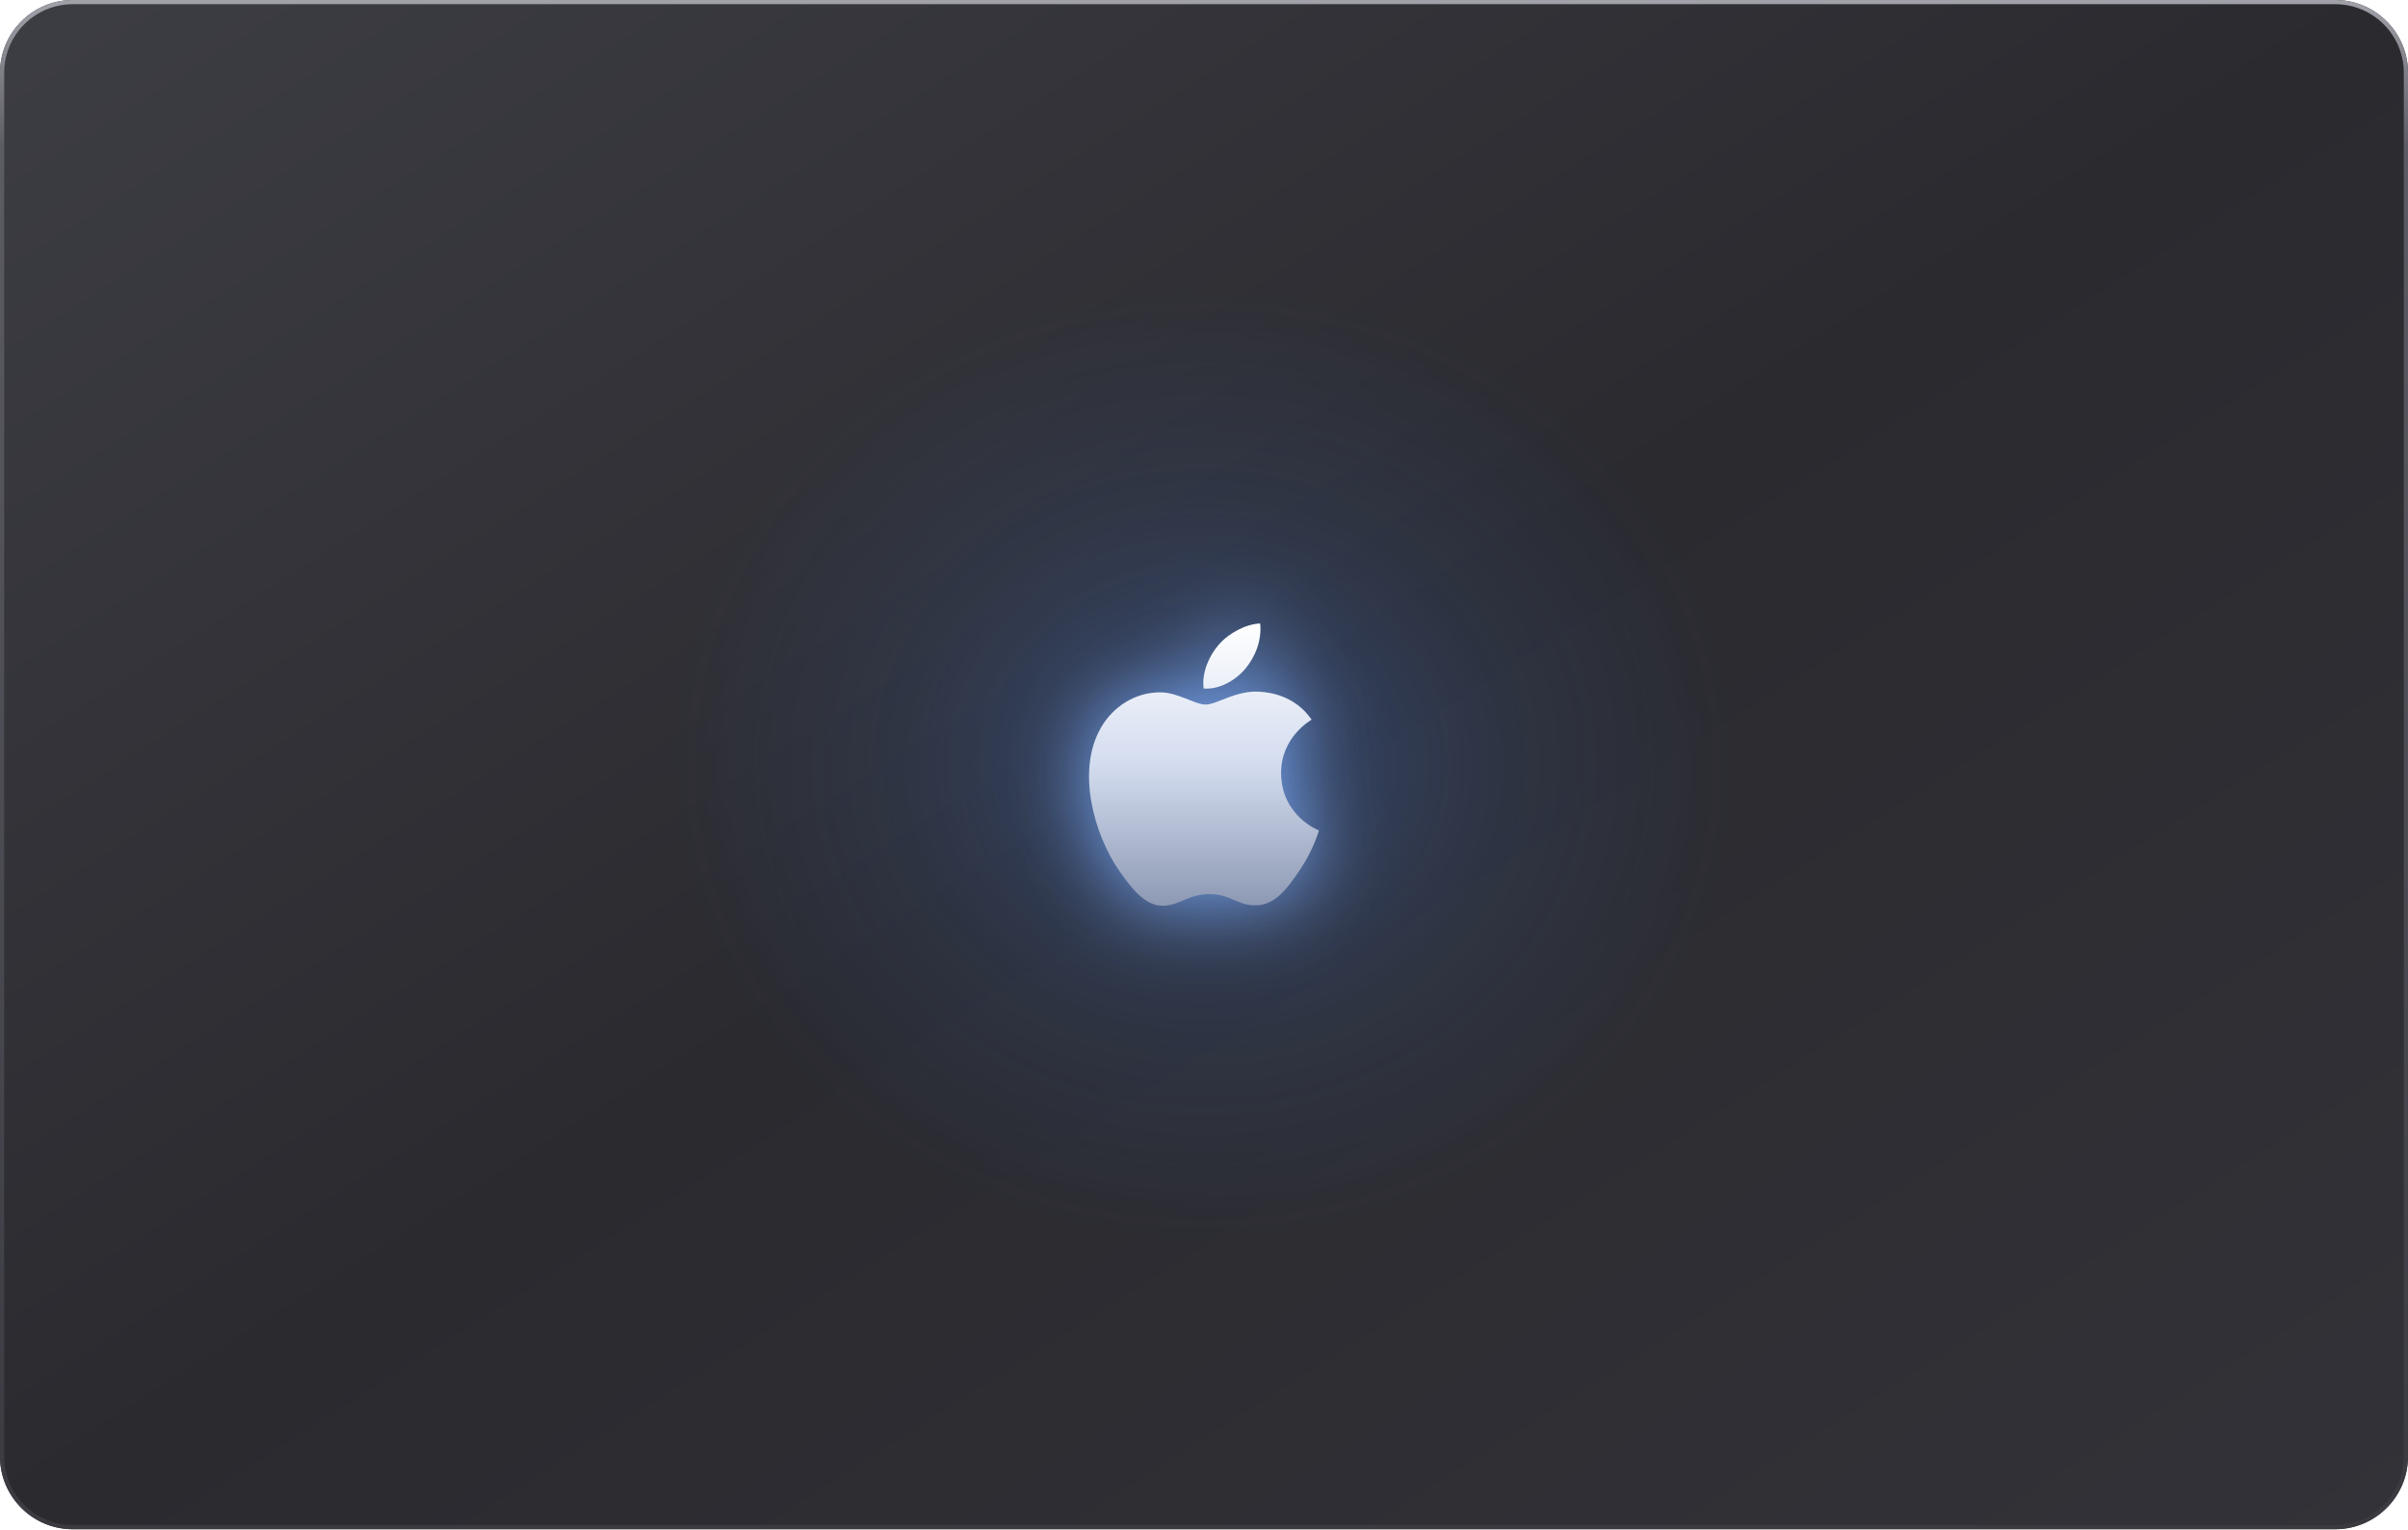
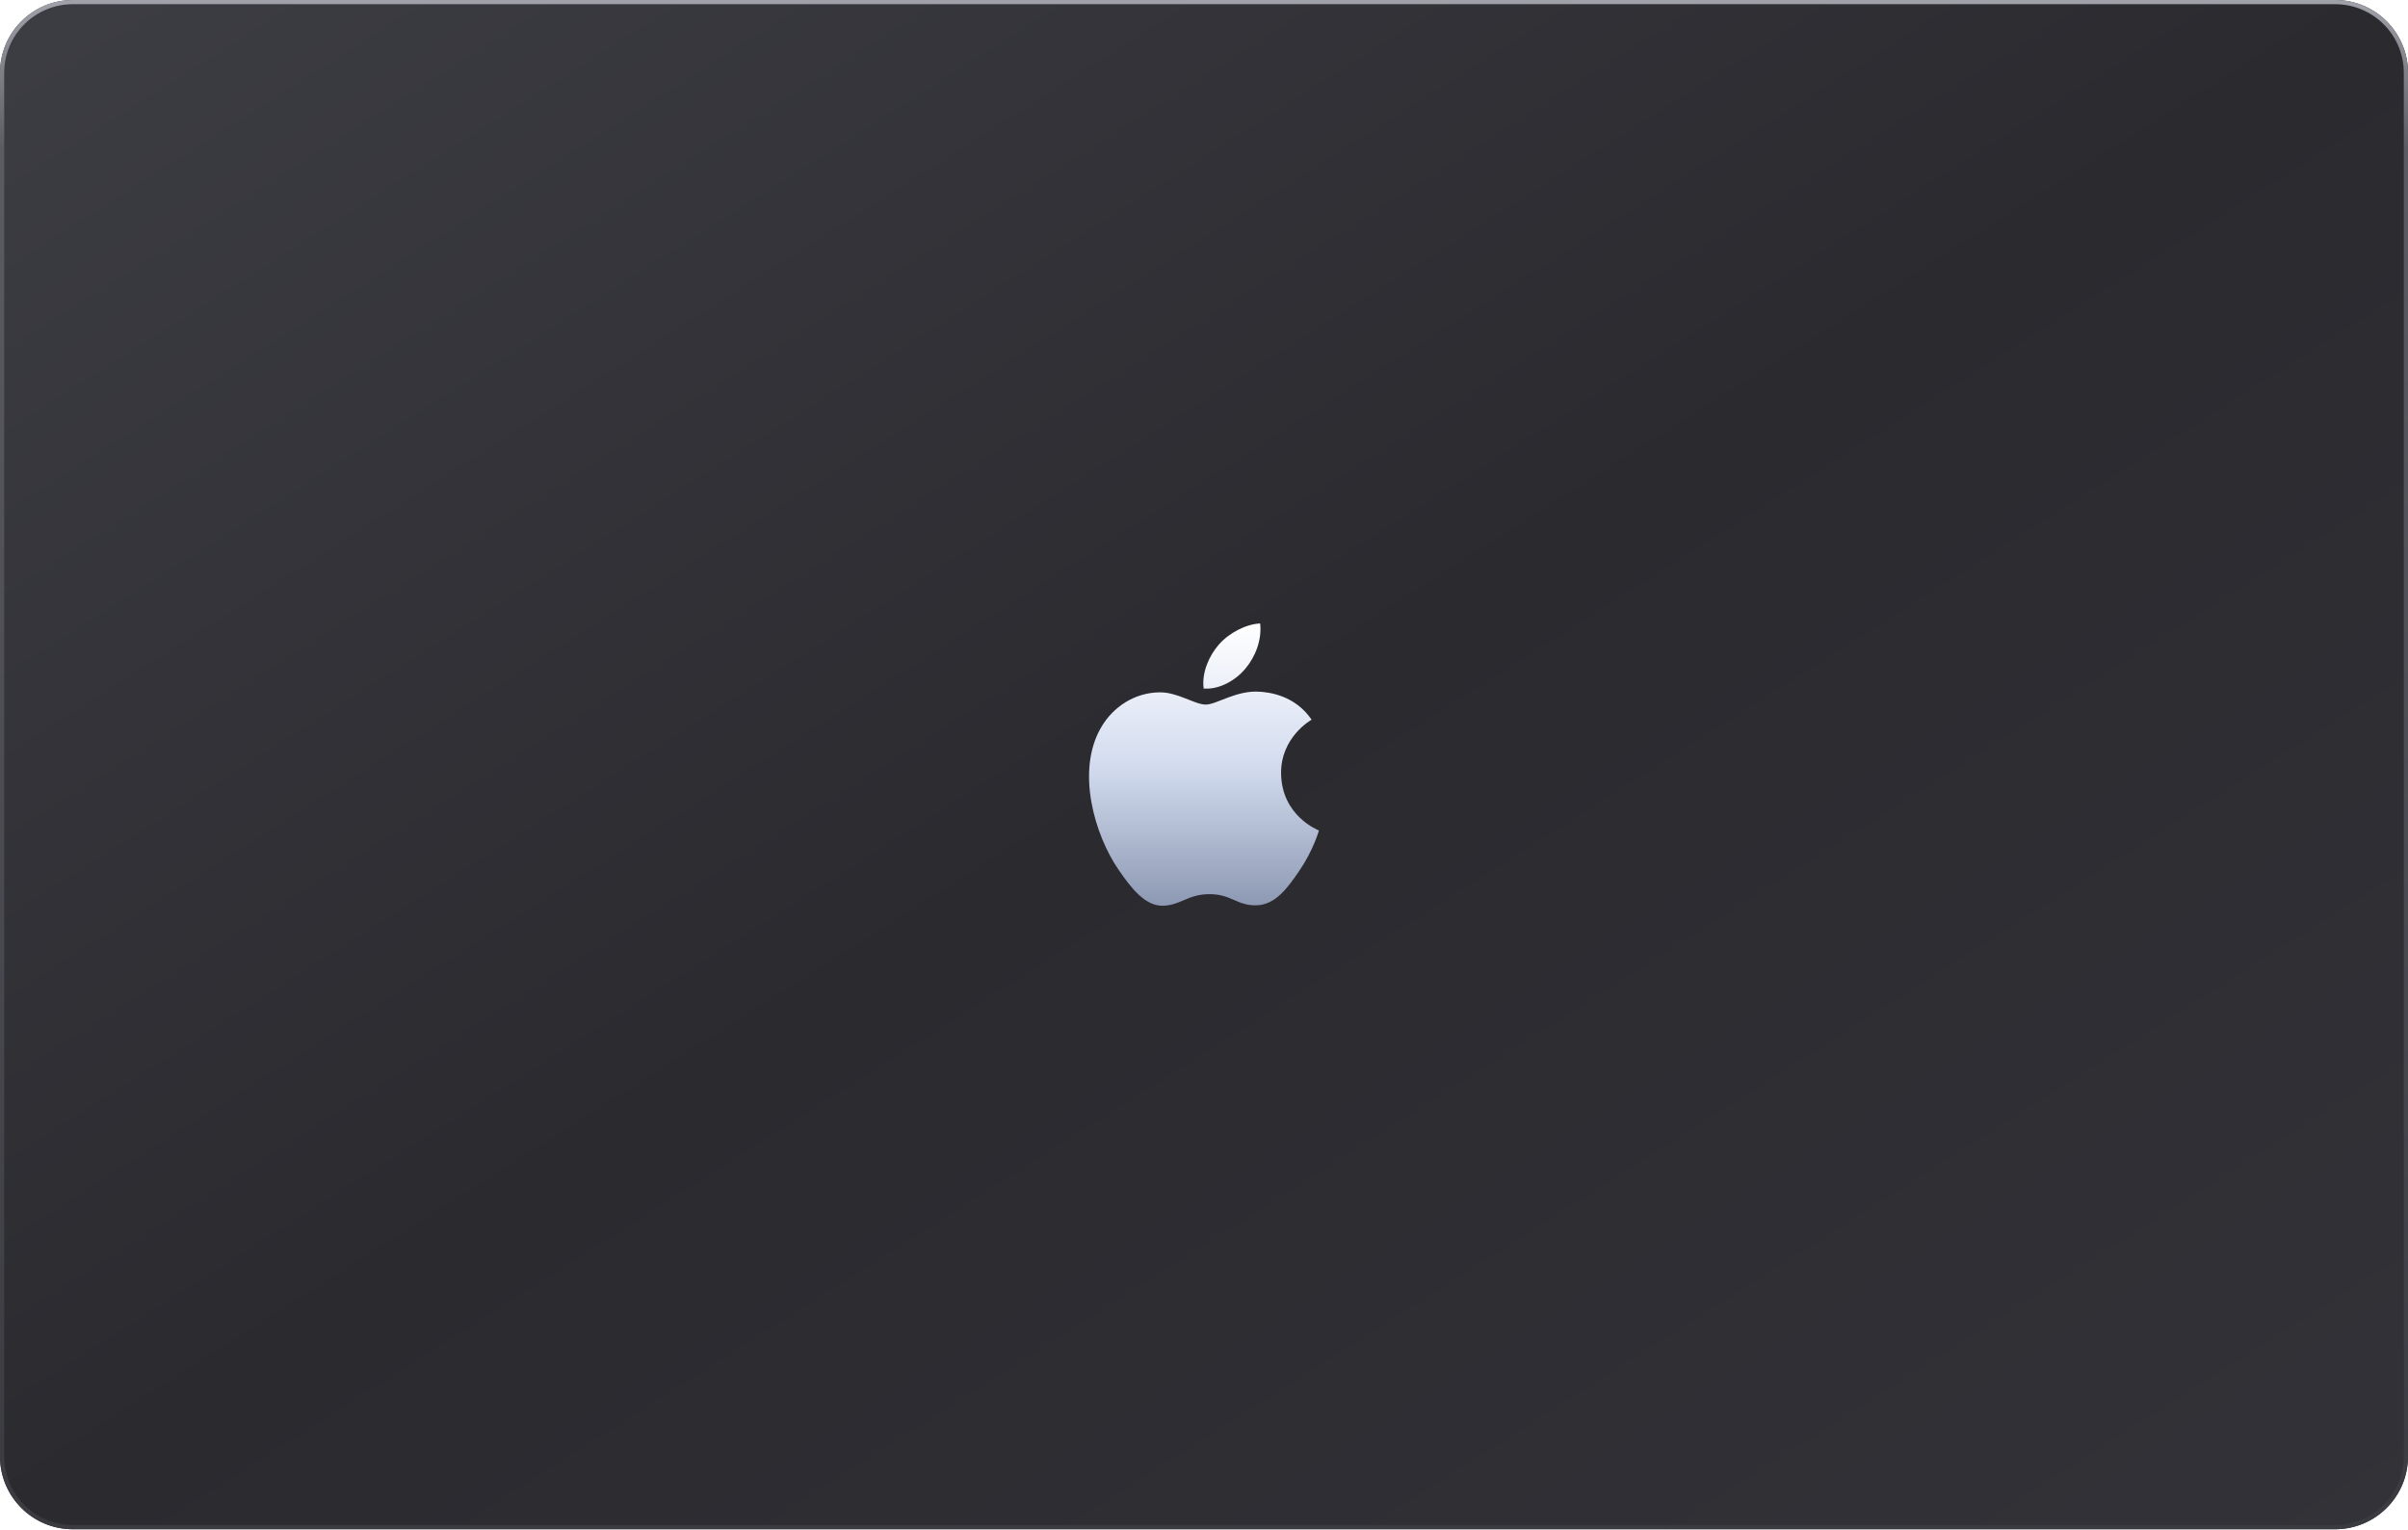
<svg xmlns="http://www.w3.org/2000/svg" viewBox="0 0 860 546" fill="none">
  <defs>
    <linearGradient id="lid" x1="0" y1="0" x2="1" y2="1">
      <stop stop-color="#3d3d44" />
      <stop offset=".5" stop-color="#2a2a2f" />
      <stop offset="1" stop-color="#323238" />
    </linearGradient>
    <linearGradient id="rim" x1="0" y1="0" x2="0" y2="1">
      <stop stop-color="#a4a4ad" />
      <stop offset=".1" stop-color="#5b5b63" />
      <stop offset="1" stop-color="#3a3a41" />
    </linearGradient>
    <linearGradient id="chrome" x1="0" y1="0" x2="0" y2="1">
      <stop stop-color="#fff" />
      <stop offset=".5" stop-color="#d3dcef" />
      <stop offset="1" stop-color="#8d99b3" />
    </linearGradient>
-     <radialGradient id="halo">
-       <stop stop-color="#4d8dff" stop-opacity=".3" />
-       <stop offset=".55" stop-color="#4d8dff" stop-opacity=".09" />
-       <stop offset="1" stop-color="#4d8dff" stop-opacity="0" />
-     </radialGradient>
-     <filter id="blur" x="-200%" y="-200%" width="500%" height="500%">
-       <feGaussianBlur stdDeviation="3.4" />
-     </filter>
    <path id="apple" d="M12.152 6.896c-.948 0-2.415-1.078-3.96-1.04-2.04.027-3.91 1.183-4.961 3.014-2.117 3.675-.546 9.103 1.519 12.09 1.013 1.454 2.208 3.09 3.792 3.039 1.52-.065 2.09-.987 3.935-.987 1.831 0 2.35.987 3.96.948 1.637-.026 2.676-1.48 3.676-2.948 1.156-1.688 1.636-3.325 1.662-3.415-.039-.013-3.182-1.221-3.22-4.857-.026-3.04 2.48-4.494 2.597-4.559-1.429-2.09-3.623-2.324-4.39-2.376-2-.156-3.675 1.09-4.61 1.09zM15.53 3.83c.843-1.012 1.4-2.427 1.245-3.83-1.207.052-2.662.805-3.532 1.818-.78.896-1.454 2.338-1.273 3.714 1.338.104 2.715-.688 3.559-1.701" />
  </defs>
  <rect width="860" height="546" rx="26" fill="url(#lid)" />
  <rect x=".75" y=".75" width="858.5" height="544.5" rx="25.25" stroke="url(#rim)" stroke-width="1.5" />
-   <g transform="translate(430 273)">
-     <ellipse rx="190" ry="170" fill="url(#halo)" />
-     <g transform="scale(4.2) translate(-12 -12)">
-       <use href="#apple" fill="#7fb0ff" filter="url(#blur)" opacity=".9" />
-       <use href="#apple" fill="url(#chrome)" />
-     </g>
+   <g transform="translate(430 273) scale(4.2) translate(-12 -12)">
+     <use href="#apple" fill="url(#chrome)" />
  </g>
</svg>
